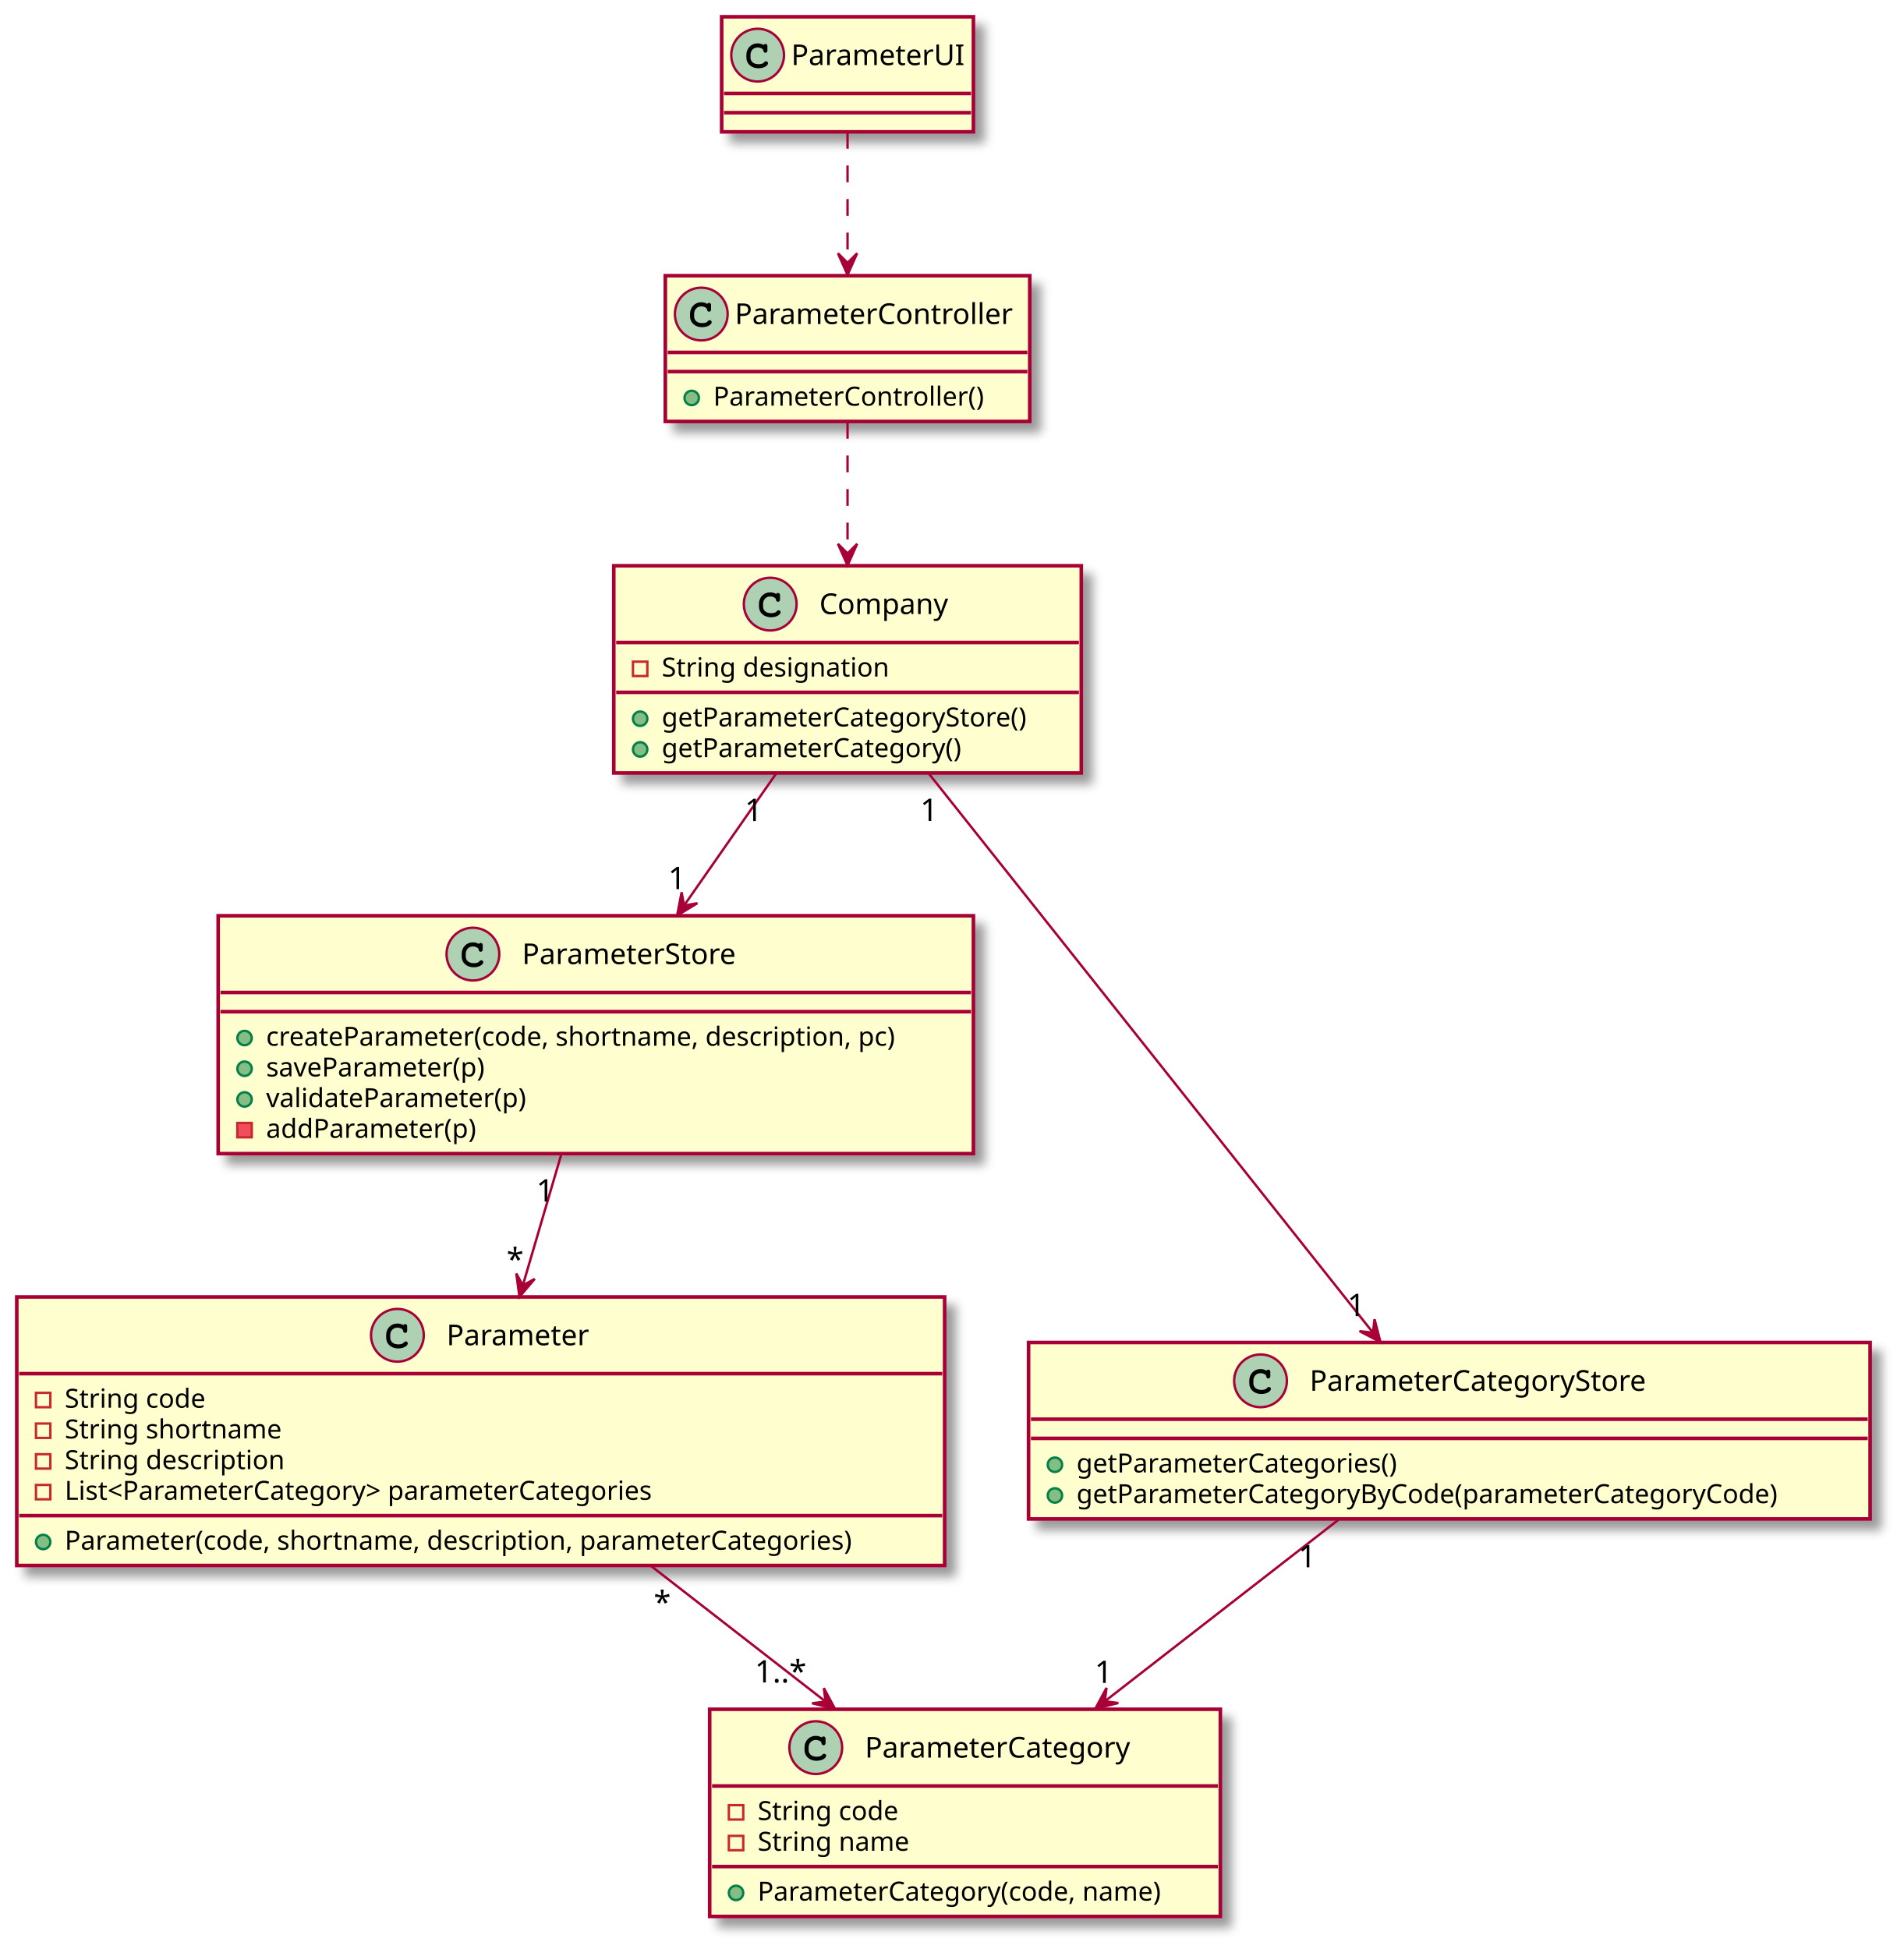
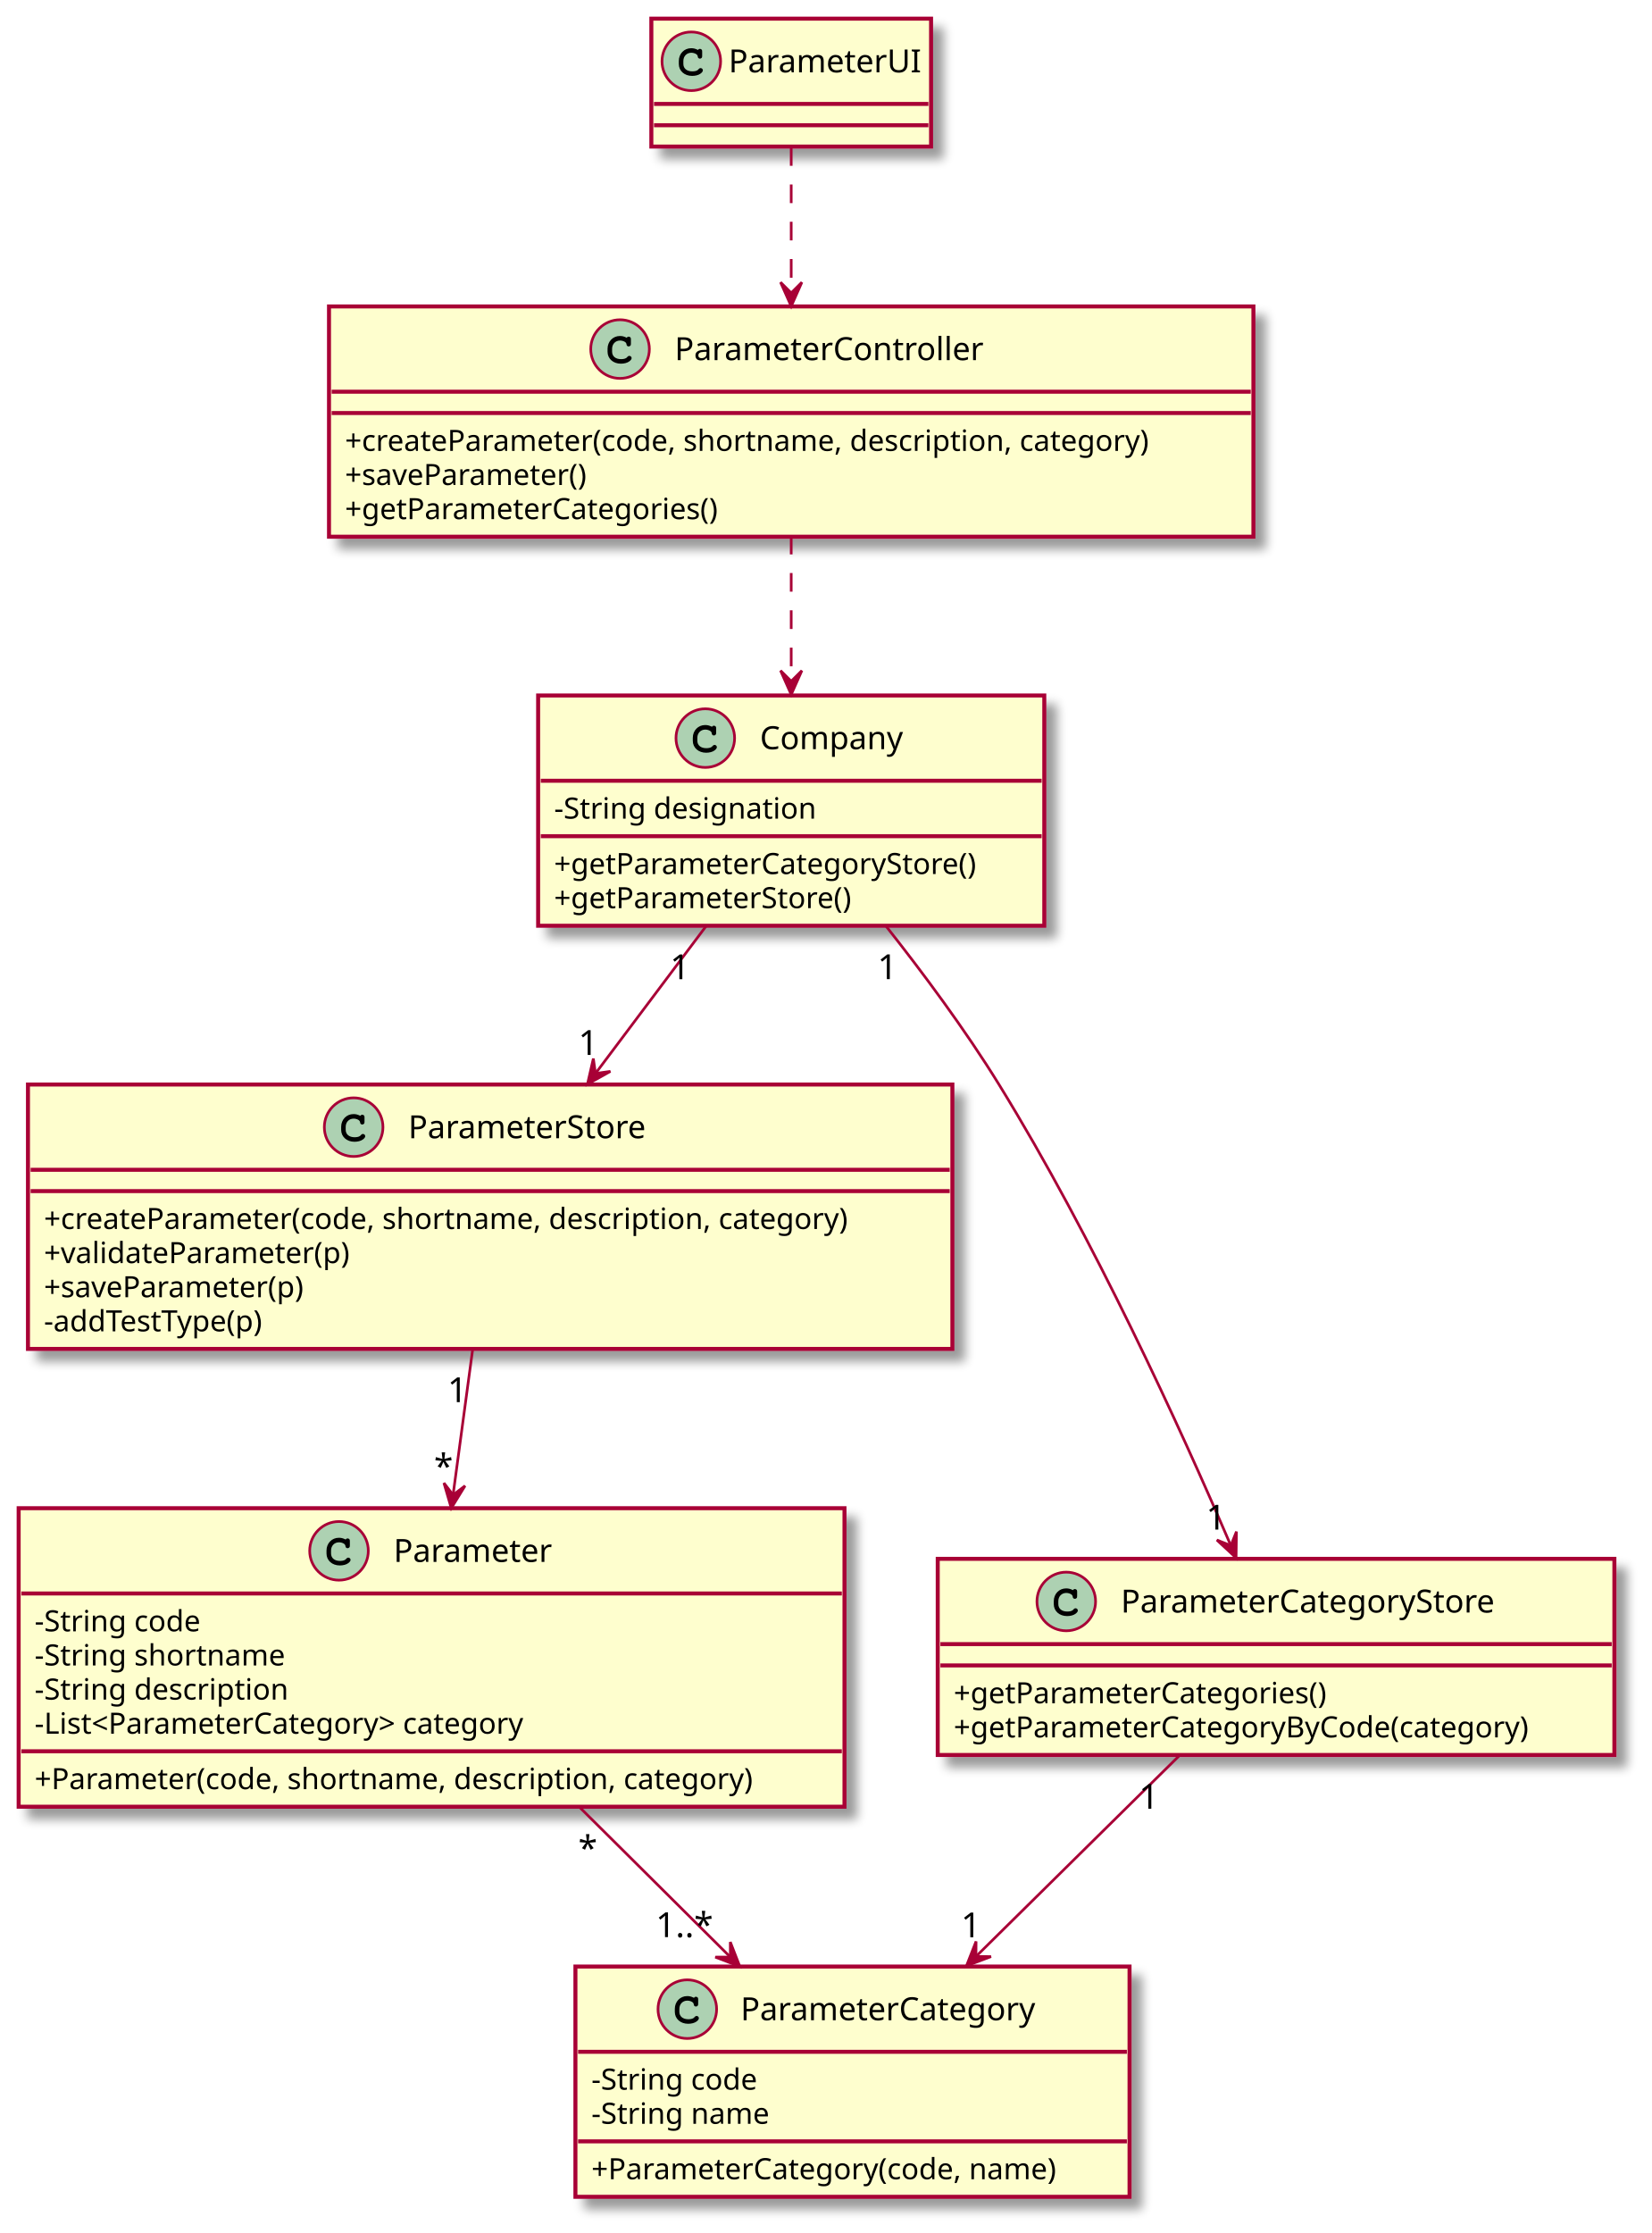
- <svg xmlns="http://www.w3.org/2000/svg" contentScriptType="application/ecmascript" contentStyleType="text/css" height="813px" preserveAspectRatio="none" style="width:794px;height:813px;" version="1.1" viewBox="0 0 794 813" width="794px" zoomAndPan="magnify">
+ <svg xmlns="http://www.w3.org/2000/svg" contentScriptType="application/ecmascript" contentStyleType="text/css" height="838px" preserveAspectRatio="none" style="width:620px;height:838px;" version="1.1" viewBox="0 0 620 838" width="620px" zoomAndPan="magnify">
  <defs>
-     <filter height="300%" id="fo7h1v8dbl5k0" width="300%" x="-1" y="-1">
+     <filter height="300%" id="f1gu02fppuasmq" width="300%" x="-1" y="-1">
      <feGaussianBlur result="blurOut" stdDeviation="2.0" />
      <feColorMatrix in="blurOut" result="blurOut2" type="matrix" values="0 0 0 0 0 0 0 0 0 0 0 0 0 0 0 0 0 0 .4 0" />
      <feOffset dx="4.0" dy="4.0" in="blurOut2" result="blurOut3" />
      <feBlend in="SourceGraphic" in2="blurOut3" mode="normal" />
    </filter>
  </defs>
  <g>
-     <rect codeLine="1" fill="#FEFECE" filter="url(#fo7h1v8dbl5k0)" height="86.414" id="Company" style="stroke:#A80036;stroke-width:1.5;" width="195" x="256" y="236" />
-     <ellipse cx="321.25" cy="252" fill="#ADD1B2" rx="11" ry="11" style="stroke:#A80036;stroke-width:1.0;" />
-     <path d="M323.594,247.672 C322.656,247.234 322.062,247.094 321.188,247.094 C318.562,247.094 316.562,249.172 316.562,251.891 L316.562,253.016 C316.562,255.594 318.672,257.484 321.562,257.484 C322.781,257.484 323.938,257.188 324.688,256.641 C325.266,256.234 325.594,255.781 325.594,255.391 C325.594,254.938 325.203,254.547 324.734,254.547 C324.516,254.547 324.312,254.625 324.125,254.812 C323.672,255.297 323.672,255.297 323.484,255.391 C323.062,255.656 322.375,255.781 321.609,255.781 C319.562,255.781 318.266,254.688 318.266,252.984 L318.266,251.891 C318.266,250.109 319.516,248.797 321.25,248.797 C321.828,248.797 322.438,248.953 322.906,249.203 C323.391,249.484 323.562,249.703 323.656,250.109 C323.719,250.516 323.75,250.641 323.891,250.766 C324.031,250.906 324.266,251.016 324.484,251.016 C324.75,251.016 325.016,250.875 325.188,250.656 C325.297,250.5 325.328,250.312 325.328,249.891 L325.328,248.469 C325.328,248.031 325.312,247.906 325.219,247.75 C325.062,247.484 324.781,247.344 324.484,247.344 C324.188,247.344 323.984,247.438 323.766,247.75 L323.594,247.672 Z " fill="#000000" />
-     <text fill="#000000" font-family="sans-serif" font-size="12" lengthAdjust="spacing" textLength="56" x="341.75" y="256.154">Company</text>
-     <line style="stroke:#A80036;stroke-width:1.5;" x1="257" x2="450" y1="268" y2="268" />
-     <rect fill="none" height="6" style="stroke:#C82930;stroke-width:1.0;" width="6" x="264" y="276" />
-     <text fill="#000000" font-family="sans-serif" font-size="11" lengthAdjust="spacing" textLength="103" x="276" y="282.21">String designation</text>
-     <line style="stroke:#A80036;stroke-width:1.5;" x1="257" x2="450" y1="288.805" y2="288.805" />
-     <ellipse cx="267" cy="299.805" fill="#84BE84" rx="3" ry="3" style="stroke:#038048;stroke-width:1.0;" />
-     <text fill="#000000" font-family="sans-serif" font-size="11" lengthAdjust="spacing" textLength="169" x="276" y="303.015">getParameterCategoryStore()</text>
-     <ellipse cx="267" cy="312.609" fill="#84BE84" rx="3" ry="3" style="stroke:#038048;stroke-width:1.0;" />
-     <text fill="#000000" font-family="sans-serif" font-size="11" lengthAdjust="spacing" textLength="138" x="276" y="315.82">getParameterCategory()</text>
-     <rect codeLine="6" fill="#FEFECE" filter="url(#fo7h1v8dbl5k0)" height="112.023" id="Parameter" style="stroke:#A80036;stroke-width:1.5;" width="387" x="7" y="541" />
-     <ellipse cx="165.75" cy="557" fill="#ADD1B2" rx="11" ry="11" style="stroke:#A80036;stroke-width:1.0;" />
-     <path d="M168.094,552.672 C167.156,552.234 166.562,552.094 165.688,552.094 C163.062,552.094 161.062,554.172 161.062,556.891 L161.062,558.016 C161.062,560.594 163.172,562.484 166.062,562.484 C167.281,562.484 168.438,562.188 169.188,561.641 C169.766,561.234 170.094,560.781 170.094,560.391 C170.094,559.938 169.703,559.547 169.234,559.547 C169.016,559.547 168.812,559.625 168.625,559.812 C168.172,560.297 168.172,560.297 167.984,560.391 C167.562,560.656 166.875,560.781 166.109,560.781 C164.062,560.781 162.766,559.688 162.766,557.984 L162.766,556.891 C162.766,555.109 164.016,553.797 165.75,553.797 C166.328,553.797 166.938,553.953 167.406,554.203 C167.891,554.484 168.062,554.703 168.156,555.109 C168.219,555.516 168.25,555.641 168.391,555.766 C168.531,555.906 168.766,556.016 168.984,556.016 C169.25,556.016 169.516,555.875 169.688,555.656 C169.797,555.5 169.828,555.312 169.828,554.891 L169.828,553.469 C169.828,553.031 169.812,552.906 169.719,552.75 C169.562,552.484 169.281,552.344 168.984,552.344 C168.688,552.344 168.484,552.438 168.266,552.75 L168.094,552.672 Z " fill="#000000" />
-     <text fill="#000000" font-family="sans-serif" font-size="12" lengthAdjust="spacing" textLength="61" x="186.25" y="561.154">Parameter</text>
-     <line style="stroke:#A80036;stroke-width:1.5;" x1="8" x2="393" y1="573" y2="573" />
-     <rect fill="none" height="6" style="stroke:#C82930;stroke-width:1.0;" width="6" x="15" y="581" />
-     <text fill="#000000" font-family="sans-serif" font-size="11" lengthAdjust="spacing" textLength="65" x="27" y="587.21">String code</text>
-     <rect fill="none" height="6" style="stroke:#C82930;stroke-width:1.0;" width="6" x="15" y="593.805" />
-     <text fill="#000000" font-family="sans-serif" font-size="11" lengthAdjust="spacing" textLength="98" x="27" y="600.015">String shortname</text>
-     <rect fill="none" height="6" style="stroke:#C82930;stroke-width:1.0;" width="6" x="15" y="606.609" />
-     <text fill="#000000" font-family="sans-serif" font-size="11" lengthAdjust="spacing" textLength="99" x="27" y="612.82">String description</text>
-     <rect fill="none" height="6" style="stroke:#C82930;stroke-width:1.0;" width="6" x="15" y="619.414" />
-     <text fill="#000000" font-family="sans-serif" font-size="11" lengthAdjust="spacing" textLength="274" x="27" y="625.625">List&lt;ParameterCategory&gt; parameterCategories</text>
-     <line style="stroke:#A80036;stroke-width:1.5;" x1="8" x2="393" y1="632.219" y2="632.219" />
-     <ellipse cx="18" cy="643.219" fill="#84BE84" rx="3" ry="3" style="stroke:#038048;stroke-width:1.0;" />
-     <text fill="#000000" font-family="sans-serif" font-size="11" lengthAdjust="spacing" textLength="361" x="27" y="646.429">Parameter(code, shortname, description, parameterCategories)</text>
-     <rect codeLine="13" fill="#FEFECE" filter="url(#fo7h1v8dbl5k0)" height="99.219" id="ParameterStore" style="stroke:#A80036;stroke-width:1.5;" width="315" x="91" y="382" />
-     <ellipse cx="197.25" cy="398" fill="#ADD1B2" rx="11" ry="11" style="stroke:#A80036;stroke-width:1.0;" />
-     <path d="M199.594,393.672 C198.656,393.234 198.062,393.094 197.188,393.094 C194.562,393.094 192.562,395.172 192.562,397.891 L192.562,399.016 C192.562,401.594 194.672,403.484 197.562,403.484 C198.781,403.484 199.938,403.188 200.688,402.641 C201.266,402.234 201.594,401.781 201.594,401.391 C201.594,400.938 201.203,400.547 200.734,400.547 C200.516,400.547 200.312,400.625 200.125,400.812 C199.672,401.297 199.672,401.297 199.484,401.391 C199.062,401.656 198.375,401.781 197.609,401.781 C195.562,401.781 194.266,400.688 194.266,398.984 L194.266,397.891 C194.266,396.109 195.516,394.797 197.25,394.797 C197.828,394.797 198.438,394.953 198.906,395.203 C199.391,395.484 199.562,395.703 199.656,396.109 C199.719,396.516 199.75,396.641 199.891,396.766 C200.031,396.906 200.266,397.016 200.484,397.016 C200.75,397.016 201.016,396.875 201.188,396.656 C201.297,396.5 201.328,396.312 201.328,395.891 L201.328,394.469 C201.328,394.031 201.312,393.906 201.219,393.75 C201.062,393.484 200.781,393.344 200.484,393.344 C200.188,393.344 199.984,393.438 199.766,393.75 L199.594,393.672 Z " fill="#000000" />
-     <text fill="#000000" font-family="sans-serif" font-size="12" lengthAdjust="spacing" textLength="94" x="217.75" y="402.154">ParameterStore</text>
-     <line style="stroke:#A80036;stroke-width:1.5;" x1="92" x2="405" y1="414" y2="414" />
-     <line style="stroke:#A80036;stroke-width:1.5;" x1="92" x2="405" y1="422" y2="422" />
-     <ellipse cx="102" cy="433" fill="#84BE84" rx="3" ry="3" style="stroke:#038048;stroke-width:1.0;" />
-     <text fill="#000000" font-family="sans-serif" font-size="11" lengthAdjust="spacing" textLength="289" x="111" y="436.21">createParameter(code, shortname, description, pc)</text>
-     <ellipse cx="102" cy="445.805" fill="#84BE84" rx="3" ry="3" style="stroke:#038048;stroke-width:1.0;" />
-     <text fill="#000000" font-family="sans-serif" font-size="11" lengthAdjust="spacing" textLength="102" x="111" y="449.015">saveParameter(p)</text>
-     <ellipse cx="102" cy="458.609" fill="#84BE84" rx="3" ry="3" style="stroke:#038048;stroke-width:1.0;" />
-     <text fill="#000000" font-family="sans-serif" font-size="11" lengthAdjust="spacing" textLength="120" x="111" y="461.82">validateParameter(p)</text>
-     <rect fill="#F24D5C" height="6" style="stroke:#C82930;stroke-width:1.0;" width="6" x="99" y="468.414" />
-     <text fill="#000000" font-family="sans-serif" font-size="11" lengthAdjust="spacing" textLength="95" x="111" y="474.625">addParameter(p)</text>
-     <rect codeLine="20" fill="#FEFECE" filter="url(#fo7h1v8dbl5k0)" height="60.805" id="ParameterController" style="stroke:#A80036;stroke-width:1.5;" width="152" x="277.5" y="115" />
-     <ellipse cx="292.5" cy="131" fill="#ADD1B2" rx="11" ry="11" style="stroke:#A80036;stroke-width:1.0;" />
-     <path d="M294.844,126.672 C293.906,126.234 293.312,126.094 292.438,126.094 C289.812,126.094 287.812,128.172 287.812,130.891 L287.812,132.016 C287.812,134.594 289.922,136.484 292.812,136.484 C294.031,136.484 295.188,136.188 295.938,135.641 C296.516,135.234 296.844,134.781 296.844,134.391 C296.844,133.938 296.453,133.547 295.984,133.547 C295.766,133.547 295.562,133.625 295.375,133.812 C294.922,134.297 294.922,134.297 294.734,134.391 C294.312,134.656 293.625,134.781 292.859,134.781 C290.812,134.781 289.516,133.688 289.516,131.984 L289.516,130.891 C289.516,129.109 290.766,127.797 292.5,127.797 C293.078,127.797 293.688,127.953 294.156,128.203 C294.641,128.484 294.812,128.703 294.906,129.109 C294.969,129.516 295,129.641 295.141,129.766 C295.281,129.906 295.516,130.016 295.734,130.016 C296,130.016 296.266,129.875 296.438,129.656 C296.547,129.5 296.578,129.312 296.578,128.891 L296.578,127.469 C296.578,127.031 296.562,126.906 296.469,126.75 C296.312,126.484 296.031,126.344 295.734,126.344 C295.438,126.344 295.234,126.438 295.016,126.75 L294.844,126.672 Z " fill="#000000" />
-     <text fill="#000000" font-family="sans-serif" font-size="12" lengthAdjust="spacing" textLength="120" x="306.5" y="135.154">ParameterController</text>
-     <line style="stroke:#A80036;stroke-width:1.5;" x1="278.5" x2="428.5" y1="147" y2="147" />
-     <line style="stroke:#A80036;stroke-width:1.5;" x1="278.5" x2="428.5" y1="155" y2="155" />
-     <ellipse cx="288.5" cy="166" fill="#84BE84" rx="3" ry="3" style="stroke:#038048;stroke-width:1.0;" />
-     <text fill="#000000" font-family="sans-serif" font-size="11" lengthAdjust="spacing" textLength="122" x="297.5" y="169.21">ParameterController()</text>
-     <rect codeLine="23" fill="#FEFECE" filter="url(#fo7h1v8dbl5k0)" height="86.414" id="ParameterCategory" style="stroke:#A80036;stroke-width:1.5;" width="213" x="296" y="713" />
-     <ellipse cx="340.25" cy="729" fill="#ADD1B2" rx="11" ry="11" style="stroke:#A80036;stroke-width:1.0;" />
-     <path d="M342.594,724.672 C341.656,724.234 341.062,724.094 340.188,724.094 C337.562,724.094 335.562,726.172 335.562,728.891 L335.562,730.016 C335.562,732.594 337.672,734.484 340.562,734.484 C341.781,734.484 342.938,734.188 343.688,733.641 C344.266,733.234 344.594,732.781 344.594,732.391 C344.594,731.938 344.203,731.547 343.734,731.547 C343.516,731.547 343.312,731.625 343.125,731.812 C342.672,732.297 342.672,732.297 342.484,732.391 C342.062,732.656 341.375,732.781 340.609,732.781 C338.562,732.781 337.266,731.688 337.266,729.984 L337.266,728.891 C337.266,727.109 338.516,725.797 340.25,725.797 C340.828,725.797 341.438,725.953 341.906,726.203 C342.391,726.484 342.562,726.703 342.656,727.109 C342.719,727.516 342.75,727.641 342.891,727.766 C343.031,727.906 343.266,728.016 343.484,728.016 C343.75,728.016 344.016,727.875 344.188,727.656 C344.297,727.5 344.328,727.312 344.328,726.891 L344.328,725.469 C344.328,725.031 344.312,724.906 344.219,724.75 C344.062,724.484 343.781,724.344 343.484,724.344 C343.188,724.344 342.984,724.438 342.766,724.75 L342.594,724.672 Z " fill="#000000" />
-     <text fill="#000000" font-family="sans-serif" font-size="12" lengthAdjust="spacing" textLength="116" x="360.75" y="733.154">ParameterCategory</text>
-     <line style="stroke:#A80036;stroke-width:1.5;" x1="297" x2="508" y1="745" y2="745" />
-     <rect fill="none" height="6" style="stroke:#C82930;stroke-width:1.0;" width="6" x="304" y="753" />
-     <text fill="#000000" font-family="sans-serif" font-size="11" lengthAdjust="spacing" textLength="65" x="316" y="759.21">String code</text>
-     <rect fill="none" height="6" style="stroke:#C82930;stroke-width:1.0;" width="6" x="304" y="765.805" />
-     <text fill="#000000" font-family="sans-serif" font-size="11" lengthAdjust="spacing" textLength="70" x="316" y="772.015">String name</text>
-     <line style="stroke:#A80036;stroke-width:1.5;" x1="297" x2="508" y1="778.609" y2="778.609" />
-     <ellipse cx="307" cy="789.609" fill="#84BE84" rx="3" ry="3" style="stroke:#038048;stroke-width:1.0;" />
-     <text fill="#000000" font-family="sans-serif" font-size="11" lengthAdjust="spacing" textLength="187" x="316" y="792.82">ParameterCategory(code, name)</text>
-     <rect codeLine="29" fill="#FEFECE" filter="url(#fo7h1v8dbl5k0)" height="73.609" id="ParameterCategoryStore" style="stroke:#A80036;stroke-width:1.5;" width="351" x="429" y="560" />
-     <ellipse cx="525.75" cy="576" fill="#ADD1B2" rx="11" ry="11" style="stroke:#A80036;stroke-width:1.0;" />
-     <path d="M528.094,571.672 C527.156,571.234 526.562,571.094 525.688,571.094 C523.062,571.094 521.062,573.172 521.062,575.891 L521.062,577.016 C521.062,579.594 523.172,581.484 526.062,581.484 C527.281,581.484 528.438,581.188 529.188,580.641 C529.766,580.234 530.094,579.781 530.094,579.391 C530.094,578.938 529.703,578.547 529.234,578.547 C529.016,578.547 528.812,578.625 528.625,578.812 C528.172,579.297 528.172,579.297 527.984,579.391 C527.562,579.656 526.875,579.781 526.109,579.781 C524.062,579.781 522.766,578.688 522.766,576.984 L522.766,575.891 C522.766,574.109 524.016,572.797 525.75,572.797 C526.328,572.797 526.938,572.953 527.406,573.203 C527.891,573.484 528.062,573.703 528.156,574.109 C528.219,574.516 528.25,574.641 528.391,574.766 C528.531,574.906 528.766,575.016 528.984,575.016 C529.25,575.016 529.516,574.875 529.688,574.656 C529.797,574.5 529.828,574.312 529.828,573.891 L529.828,572.469 C529.828,572.031 529.812,571.906 529.719,571.75 C529.562,571.484 529.281,571.344 528.984,571.344 C528.688,571.344 528.484,571.438 528.266,571.75 L528.094,571.672 Z " fill="#000000" />
-     <text fill="#000000" font-family="sans-serif" font-size="12" lengthAdjust="spacing" textLength="149" x="546.25" y="580.154">ParameterCategoryStore</text>
-     <line style="stroke:#A80036;stroke-width:1.5;" x1="430" x2="779" y1="592" y2="592" />
-     <line style="stroke:#A80036;stroke-width:1.5;" x1="430" x2="779" y1="600" y2="600" />
-     <ellipse cx="440" cy="611" fill="#84BE84" rx="3" ry="3" style="stroke:#038048;stroke-width:1.0;" />
-     <text fill="#000000" font-family="sans-serif" font-size="11" lengthAdjust="spacing" textLength="148" x="449" y="614.21">getParameterCategories()</text>
-     <ellipse cx="440" cy="623.805" fill="#84BE84" rx="3" ry="3" style="stroke:#038048;stroke-width:1.0;" />
-     <text fill="#000000" font-family="sans-serif" font-size="11" lengthAdjust="spacing" textLength="325" x="449" y="627.015">getParameterCategoryByCode(parameterCategoryCode)</text>
-     <rect fill="#FEFECE" filter="url(#fo7h1v8dbl5k0)" height="48" id="ParameterUI" style="stroke:#A80036;stroke-width:1.5;" width="105" x="301" y="7" />
-     <ellipse cx="316" cy="23" fill="#ADD1B2" rx="11" ry="11" style="stroke:#A80036;stroke-width:1.0;" />
-     <path d="M318.344,18.672 C317.406,18.234 316.812,18.094 315.938,18.094 C313.312,18.094 311.312,20.172 311.312,22.891 L311.312,24.016 C311.312,26.594 313.422,28.484 316.312,28.484 C317.531,28.484 318.688,28.188 319.438,27.641 C320.016,27.234 320.344,26.781 320.344,26.391 C320.344,25.938 319.953,25.547 319.484,25.547 C319.266,25.547 319.062,25.625 318.875,25.812 C318.422,26.297 318.422,26.297 318.234,26.391 C317.812,26.656 317.125,26.781 316.359,26.781 C314.312,26.781 313.016,25.688 313.016,23.984 L313.016,22.891 C313.016,21.109 314.266,19.797 316,19.797 C316.578,19.797 317.188,19.953 317.656,20.203 C318.141,20.484 318.312,20.703 318.406,21.109 C318.469,21.516 318.5,21.641 318.641,21.766 C318.781,21.906 319.016,22.016 319.234,22.016 C319.5,22.016 319.766,21.875 319.938,21.656 C320.047,21.5 320.078,21.312 320.078,20.891 L320.078,19.469 C320.078,19.031 320.062,18.906 319.969,18.75 C319.812,18.484 319.531,18.344 319.234,18.344 C318.938,18.344 318.734,18.438 318.516,18.75 L318.344,18.672 Z " fill="#000000" />
-     <text fill="#000000" font-family="sans-serif" font-size="12" lengthAdjust="spacing" textLength="73" x="330" y="27.154">ParameterUI</text>
-     <line style="stroke:#A80036;stroke-width:1.5;" x1="302" x2="405" y1="39" y2="39" />
-     <line style="stroke:#A80036;stroke-width:1.5;" x1="302" x2="405" y1="47" y2="47" />
-     <path codeLine="34" d="M353.5,55.038 C353.5,70.65 353.5,91.582 353.5,109.273 " fill="none" id="ParameterUI-to-ParameterController" style="stroke:#A80036;stroke-width:1.0;stroke-dasharray:7.0,7.0;" />
-     <polygon fill="#A80036" points="353.5,114.65,357.5,105.65,353.5,109.65,349.5,105.65,353.5,114.65" style="stroke:#A80036;stroke-width:1.0;" />
-     <path codeLine="35" d="M353.5,176.011 C353.5,192.139 353.5,212.496 353.5,230.774 " fill="none" id="ParameterController-to-Company" style="stroke:#A80036;stroke-width:1.0;stroke-dasharray:7.0,7.0;" />
-     <polygon fill="#A80036" points="353.5,235.869,357.5,226.869,353.5,230.869,349.5,226.869,353.5,235.869" style="stroke:#A80036;stroke-width:1.0;" />
-     <path codeLine="36" d="M323.972,322.323 C312.062,339.395 298.186,359.283 285.605,377.317 " fill="none" id="Company-to-ParameterStore" style="stroke:#A80036;stroke-width:1.0;" />
-     <polygon fill="#A80036" points="282.436,381.859,290.866,376.766,285.297,377.758,284.304,372.189,282.436,381.859" style="stroke:#A80036;stroke-width:1.0;" />
-     <text fill="#000000" font-family="sans-serif" font-size="13" lengthAdjust="spacing" textLength="8" x="310.628" y="342.467">1</text>
-     <text fill="#000000" font-family="sans-serif" font-size="13" lengthAdjust="spacing" textLength="8" x="278.646" y="370.884">1</text>
-     <path codeLine="37" d="M234.228,481.113 C229.176,498.321 223.432,517.888 218.134,535.934 " fill="none" id="ParameterStore-to-Parameter" style="stroke:#A80036;stroke-width:1.0;" />
-     <polygon fill="#A80036" points="216.652,540.981,223.026,533.472,218.061,536.183,215.35,531.219,216.652,540.981" style="stroke:#A80036;stroke-width:1.0;" />
-     <text fill="#000000" font-family="sans-serif" font-size="13" lengthAdjust="spacing" textLength="8" x="223.659" y="501.205">1</text>
-     <text fill="#000000" font-family="sans-serif" font-size="13" lengthAdjust="spacing" textLength="7" x="211.273" y="529.917">*</text>
-     <path codeLine="38" d="M387.091,322.289 C435.619,383.385 524.735,495.578 572.41,555.6 " fill="none" id="Company-to-ParameterCategoryStore" style="stroke:#A80036;stroke-width:1.0;" />
-     <polygon fill="#A80036" points="575.77,559.83,573.307,550.294,572.661,555.914,567.041,555.268,575.77,559.83" style="stroke:#A80036;stroke-width:1.0;" />
-     <text fill="#000000" font-family="sans-serif" font-size="13" lengthAdjust="spacing" textLength="8" x="383.807" y="342.428">1</text>
-     <text fill="#000000" font-family="sans-serif" font-size="13" lengthAdjust="spacing" textLength="8" x="561.94" y="548.987">1</text>
-     <path codeLine="39" d="M558.157,634.019 C529.285,656.459 491.886,685.526 460.983,709.545 " fill="none" id="ParameterCategoryStore-to-ParameterCategory" style="stroke:#A80036;stroke-width:1.0;" />
-     <polygon fill="#A80036" points="456.862,712.749,466.423,710.386,460.81,709.681,461.515,704.068,456.862,712.749" style="stroke:#A80036;stroke-width:1.0;" />
-     <text fill="#000000" font-family="sans-serif" font-size="13" lengthAdjust="spacing" textLength="8" x="541.504" y="653.783">1</text>
-     <text fill="#000000" font-family="sans-serif" font-size="13" lengthAdjust="spacing" textLength="8" x="456.574" y="702.023">1</text>
-     <path codeLine="40" d="M271.434,653.132 C295.192,671.597 321.392,691.961 344.083,709.597 " fill="none" id="Parameter-to-ParameterCategory" style="stroke:#A80036;stroke-width:1.0;" />
-     <polygon fill="#A80036" points="348.277,712.857,343.626,704.175,344.329,709.788,338.716,710.492,348.277,712.857" style="stroke:#A80036;stroke-width:1.0;" />
-     <text fill="#000000" font-family="sans-serif" font-size="13" lengthAdjust="spacing" textLength="7" x="272.652" y="672.961">*</text>
-     <text fill="#000000" font-family="sans-serif" font-size="13" lengthAdjust="spacing" textLength="23" x="314.802" y="701.83">1..*</text>
+     <rect codeLine="3" fill="#FEFECE" filter="url(#f1gu02fppuasmq)" height="86.414" id="Company" style="stroke:#A80036;stroke-width:1.5;" width="190" x="202" y="261" />
+     <ellipse cx="264.75" cy="277" fill="#ADD1B2" rx="11" ry="11" style="stroke:#A80036;stroke-width:1.0;" />
+     <path d="M267.094,272.672 C266.156,272.234 265.562,272.094 264.688,272.094 C262.062,272.094 260.062,274.172 260.062,276.891 L260.062,278.016 C260.062,280.594 262.172,282.484 265.062,282.484 C266.281,282.484 267.438,282.188 268.188,281.641 C268.766,281.234 269.094,280.781 269.094,280.391 C269.094,279.938 268.703,279.547 268.234,279.547 C268.016,279.547 267.812,279.625 267.625,279.812 C267.172,280.297 267.172,280.297 266.984,280.391 C266.562,280.656 265.875,280.781 265.109,280.781 C263.062,280.781 261.766,279.688 261.766,277.984 L261.766,276.891 C261.766,275.109 263.016,273.797 264.75,273.797 C265.328,273.797 265.938,273.953 266.406,274.203 C266.891,274.484 267.062,274.703 267.156,275.109 C267.219,275.516 267.25,275.641 267.391,275.766 C267.531,275.906 267.766,276.016 267.984,276.016 C268.25,276.016 268.516,275.875 268.688,275.656 C268.797,275.5 268.828,275.312 268.828,274.891 L268.828,273.469 C268.828,273.031 268.812,272.906 268.719,272.75 C268.562,272.484 268.281,272.344 267.984,272.344 C267.688,272.344 267.484,272.438 267.266,272.75 L267.094,272.672 Z " fill="#000000" />
+     <text fill="#000000" font-family="sans-serif" font-size="12" lengthAdjust="spacing" textLength="56" x="285.25" y="281.154">Company</text>
+     <line style="stroke:#A80036;stroke-width:1.5;" x1="203" x2="391" y1="293" y2="293" />
+     <text fill="#000000" font-family="sans-serif" font-size="11" lengthAdjust="spacing" textLength="107" x="208" y="307.21">-String designation</text>
+     <line style="stroke:#A80036;stroke-width:1.5;" x1="203" x2="391" y1="313.805" y2="313.805" />
+     <text fill="#000000" font-family="sans-serif" font-size="11" lengthAdjust="spacing" textLength="178" x="208" y="328.015">+getParameterCategoryStore()</text>
+     <text fill="#000000" font-family="sans-serif" font-size="11" lengthAdjust="spacing" textLength="126" x="208" y="340.82">+getParameterStore()</text>
+     <rect codeLine="10" fill="#FEFECE" filter="url(#f1gu02fppuasmq)" height="99.219" id="ParameterStore" style="stroke:#A80036;stroke-width:1.5;" width="347" x="10.5" y="407" />
+     <ellipse cx="132.75" cy="423" fill="#ADD1B2" rx="11" ry="11" style="stroke:#A80036;stroke-width:1.0;" />
+     <path d="M135.094,418.672 C134.156,418.234 133.562,418.094 132.688,418.094 C130.062,418.094 128.062,420.172 128.062,422.891 L128.062,424.016 C128.062,426.594 130.172,428.484 133.062,428.484 C134.281,428.484 135.438,428.188 136.188,427.641 C136.766,427.234 137.094,426.781 137.094,426.391 C137.094,425.938 136.703,425.547 136.234,425.547 C136.016,425.547 135.812,425.625 135.625,425.812 C135.172,426.297 135.172,426.297 134.984,426.391 C134.562,426.656 133.875,426.781 133.109,426.781 C131.062,426.781 129.766,425.688 129.766,423.984 L129.766,422.891 C129.766,421.109 131.016,419.797 132.75,419.797 C133.328,419.797 133.938,419.953 134.406,420.203 C134.891,420.484 135.062,420.703 135.156,421.109 C135.219,421.516 135.25,421.641 135.391,421.766 C135.531,421.906 135.766,422.016 135.984,422.016 C136.25,422.016 136.516,421.875 136.688,421.656 C136.797,421.5 136.828,421.312 136.828,420.891 L136.828,419.469 C136.828,419.031 136.812,418.906 136.719,418.75 C136.562,418.484 136.281,418.344 135.984,418.344 C135.688,418.344 135.484,418.438 135.266,418.75 L135.094,418.672 Z " fill="#000000" />
+     <text fill="#000000" font-family="sans-serif" font-size="12" lengthAdjust="spacing" textLength="94" x="153.25" y="427.154">ParameterStore</text>
+     <line style="stroke:#A80036;stroke-width:1.5;" x1="11.5" x2="356.5" y1="439" y2="439" />
+     <line style="stroke:#A80036;stroke-width:1.5;" x1="11.5" x2="356.5" y1="447" y2="447" />
+     <text fill="#000000" font-family="sans-serif" font-size="11" lengthAdjust="spacing" textLength="335" x="16.5" y="461.21">+createParameter(code, shortname, description, category)</text>
+     <text fill="#000000" font-family="sans-serif" font-size="11" lengthAdjust="spacing" textLength="129" x="16.5" y="474.015">+validateParameter(p)</text>
+     <text fill="#000000" font-family="sans-serif" font-size="11" lengthAdjust="spacing" textLength="111" x="16.5" y="486.82">+saveParameter(p)</text>
+     <text fill="#000000" font-family="sans-serif" font-size="11" lengthAdjust="spacing" textLength="94" x="16.5" y="499.625">-addTestType(p)</text>
+     <rect codeLine="17" fill="#FEFECE" filter="url(#f1gu02fppuasmq)" height="73.609" id="ParameterCategoryStore" style="stroke:#A80036;stroke-width:1.5;" width="254" x="352" y="585" />
+     <ellipse cx="400.25" cy="601" fill="#ADD1B2" rx="11" ry="11" style="stroke:#A80036;stroke-width:1.0;" />
+     <path d="M402.594,596.672 C401.656,596.234 401.062,596.094 400.188,596.094 C397.562,596.094 395.562,598.172 395.562,600.891 L395.562,602.016 C395.562,604.594 397.672,606.484 400.562,606.484 C401.781,606.484 402.938,606.188 403.688,605.641 C404.266,605.234 404.594,604.781 404.594,604.391 C404.594,603.938 404.203,603.547 403.734,603.547 C403.516,603.547 403.312,603.625 403.125,603.812 C402.672,604.297 402.672,604.297 402.484,604.391 C402.062,604.656 401.375,604.781 400.609,604.781 C398.562,604.781 397.266,603.688 397.266,601.984 L397.266,600.891 C397.266,599.109 398.516,597.797 400.25,597.797 C400.828,597.797 401.438,597.953 401.906,598.203 C402.391,598.484 402.562,598.703 402.656,599.109 C402.719,599.516 402.75,599.641 402.891,599.766 C403.031,599.906 403.266,600.016 403.484,600.016 C403.75,600.016 404.016,599.875 404.188,599.656 C404.297,599.5 404.328,599.312 404.328,598.891 L404.328,597.469 C404.328,597.031 404.312,596.906 404.219,596.75 C404.062,596.484 403.781,596.344 403.484,596.344 C403.188,596.344 402.984,596.438 402.766,596.75 L402.594,596.672 Z " fill="#000000" />
+     <text fill="#000000" font-family="sans-serif" font-size="12" lengthAdjust="spacing" textLength="149" x="420.75" y="605.154">ParameterCategoryStore</text>
+     <line style="stroke:#A80036;stroke-width:1.5;" x1="353" x2="605" y1="617" y2="617" />
+     <line style="stroke:#A80036;stroke-width:1.5;" x1="353" x2="605" y1="625" y2="625" />
+     <text fill="#000000" font-family="sans-serif" font-size="11" lengthAdjust="spacing" textLength="157" x="358" y="639.21">+getParameterCategories()</text>
+     <text fill="#000000" font-family="sans-serif" font-size="11" lengthAdjust="spacing" textLength="242" x="358" y="652.015">+getParameterCategoryByCode(category)</text>
+     <rect codeLine="22" fill="#FEFECE" filter="url(#f1gu02fppuasmq)" height="112.023" id="Parameter" style="stroke:#A80036;stroke-width:1.5;" width="310" x="7" y="566" />
+     <ellipse cx="127.25" cy="582" fill="#ADD1B2" rx="11" ry="11" style="stroke:#A80036;stroke-width:1.0;" />
+     <path d="M129.594,577.672 C128.656,577.234 128.062,577.094 127.188,577.094 C124.562,577.094 122.562,579.172 122.562,581.891 L122.562,583.016 C122.562,585.594 124.672,587.484 127.562,587.484 C128.781,587.484 129.938,587.188 130.688,586.641 C131.266,586.234 131.594,585.781 131.594,585.391 C131.594,584.938 131.203,584.547 130.734,584.547 C130.516,584.547 130.312,584.625 130.125,584.812 C129.672,585.297 129.672,585.297 129.484,585.391 C129.062,585.656 128.375,585.781 127.609,585.781 C125.562,585.781 124.266,584.688 124.266,582.984 L124.266,581.891 C124.266,580.109 125.516,578.797 127.25,578.797 C127.828,578.797 128.438,578.953 128.906,579.203 C129.391,579.484 129.562,579.703 129.656,580.109 C129.719,580.516 129.75,580.641 129.891,580.766 C130.031,580.906 130.266,581.016 130.484,581.016 C130.75,581.016 131.016,580.875 131.188,580.656 C131.297,580.5 131.328,580.312 131.328,579.891 L131.328,578.469 C131.328,578.031 131.312,577.906 131.219,577.75 C131.062,577.484 130.781,577.344 130.484,577.344 C130.188,577.344 129.984,577.438 129.766,577.75 L129.594,577.672 Z " fill="#000000" />
+     <text fill="#000000" font-family="sans-serif" font-size="12" lengthAdjust="spacing" textLength="61" x="147.75" y="586.154">Parameter</text>
+     <line style="stroke:#A80036;stroke-width:1.5;" x1="8" x2="316" y1="598" y2="598" />
+     <text fill="#000000" font-family="sans-serif" font-size="11" lengthAdjust="spacing" textLength="69" x="13" y="612.21">-String code</text>
+     <text fill="#000000" font-family="sans-serif" font-size="11" lengthAdjust="spacing" textLength="102" x="13" y="625.015">-String shortname</text>
+     <text fill="#000000" font-family="sans-serif" font-size="11" lengthAdjust="spacing" textLength="103" x="13" y="637.82">-String description</text>
+     <text fill="#000000" font-family="sans-serif" font-size="11" lengthAdjust="spacing" textLength="206" x="13" y="650.625">-List&lt;ParameterCategory&gt; category</text>
+     <line style="stroke:#A80036;stroke-width:1.5;" x1="8" x2="316" y1="657.219" y2="657.219" />
+     <text fill="#000000" font-family="sans-serif" font-size="11" lengthAdjust="spacing" textLength="298" x="13" y="671.429">+Parameter(code, shortname, description, category)</text>
+     <rect codeLine="30" fill="#FEFECE" filter="url(#f1gu02fppuasmq)" height="86.414" id="ParameterCategory" style="stroke:#A80036;stroke-width:1.5;" width="208" x="216" y="738" />
+     <ellipse cx="258" cy="754" fill="#ADD1B2" rx="11" ry="11" style="stroke:#A80036;stroke-width:1.0;" />
+     <path d="M260.344,749.672 C259.406,749.234 258.812,749.094 257.938,749.094 C255.312,749.094 253.312,751.172 253.312,753.891 L253.312,755.016 C253.312,757.594 255.422,759.484 258.312,759.484 C259.531,759.484 260.688,759.188 261.438,758.641 C262.016,758.234 262.344,757.781 262.344,757.391 C262.344,756.938 261.953,756.547 261.484,756.547 C261.266,756.547 261.062,756.625 260.875,756.812 C260.422,757.297 260.422,757.297 260.234,757.391 C259.812,757.656 259.125,757.781 258.359,757.781 C256.312,757.781 255.016,756.688 255.016,754.984 L255.016,753.891 C255.016,752.109 256.266,750.797 258,750.797 C258.578,750.797 259.188,750.953 259.656,751.203 C260.141,751.484 260.312,751.703 260.406,752.109 C260.469,752.516 260.5,752.641 260.641,752.766 C260.781,752.906 261.016,753.016 261.234,753.016 C261.5,753.016 261.766,752.875 261.938,752.656 C262.047,752.5 262.078,752.312 262.078,751.891 L262.078,750.469 C262.078,750.031 262.062,749.906 261.969,749.75 C261.812,749.484 261.531,749.344 261.234,749.344 C260.938,749.344 260.734,749.438 260.516,749.75 L260.344,749.672 Z " fill="#000000" />
+     <text fill="#000000" font-family="sans-serif" font-size="12" lengthAdjust="spacing" textLength="116" x="278" y="758.154">ParameterCategory</text>
+     <line style="stroke:#A80036;stroke-width:1.5;" x1="217" x2="423" y1="770" y2="770" />
+     <text fill="#000000" font-family="sans-serif" font-size="11" lengthAdjust="spacing" textLength="69" x="222" y="784.21">-String code</text>
+     <text fill="#000000" font-family="sans-serif" font-size="11" lengthAdjust="spacing" textLength="74" x="222" y="797.015">-String name</text>
+     <line style="stroke:#A80036;stroke-width:1.5;" x1="217" x2="423" y1="803.609" y2="803.609" />
+     <text fill="#000000" font-family="sans-serif" font-size="11" lengthAdjust="spacing" textLength="196" x="222" y="817.82">+ParameterCategory(code, name)</text>
+     <rect codeLine="36" fill="#FEFECE" filter="url(#f1gu02fppuasmq)" height="48" id="ParameterUI" style="stroke:#A80036;stroke-width:1.5;" width="105" x="244.5" y="7" />
+     <ellipse cx="259.5" cy="23" fill="#ADD1B2" rx="11" ry="11" style="stroke:#A80036;stroke-width:1.0;" />
+     <path d="M261.844,18.672 C260.906,18.234 260.312,18.094 259.438,18.094 C256.812,18.094 254.812,20.172 254.812,22.891 L254.812,24.016 C254.812,26.594 256.922,28.484 259.812,28.484 C261.031,28.484 262.188,28.188 262.938,27.641 C263.516,27.234 263.844,26.781 263.844,26.391 C263.844,25.938 263.453,25.547 262.984,25.547 C262.766,25.547 262.562,25.625 262.375,25.812 C261.922,26.297 261.922,26.297 261.734,26.391 C261.312,26.656 260.625,26.781 259.859,26.781 C257.812,26.781 256.516,25.688 256.516,23.984 L256.516,22.891 C256.516,21.109 257.766,19.797 259.5,19.797 C260.078,19.797 260.688,19.953 261.156,20.203 C261.641,20.484 261.812,20.703 261.906,21.109 C261.969,21.516 262,21.641 262.141,21.766 C262.281,21.906 262.516,22.016 262.734,22.016 C263,22.016 263.266,21.875 263.438,21.656 C263.547,21.5 263.578,21.312 263.578,20.891 L263.578,19.469 C263.578,19.031 263.562,18.906 263.469,18.75 C263.312,18.484 263.031,18.344 262.734,18.344 C262.438,18.344 262.234,18.438 262.016,18.75 L261.844,18.672 Z " fill="#000000" />
+     <text fill="#000000" font-family="sans-serif" font-size="12" lengthAdjust="spacing" textLength="73" x="273.5" y="27.154">ParameterUI</text>
+     <line style="stroke:#A80036;stroke-width:1.5;" x1="245.5" x2="348.5" y1="39" y2="39" />
+     <line style="stroke:#A80036;stroke-width:1.5;" x1="245.5" x2="348.5" y1="47" y2="47" />
+     <rect codeLine="39" fill="#FEFECE" filter="url(#f1gu02fppuasmq)" height="86.414" id="ParameterController" style="stroke:#A80036;stroke-width:1.5;" width="347" x="123.5" y="115" />
+     <ellipse cx="232.75" cy="131" fill="#ADD1B2" rx="11" ry="11" style="stroke:#A80036;stroke-width:1.0;" />
+     <path d="M235.094,126.672 C234.156,126.234 233.562,126.094 232.688,126.094 C230.062,126.094 228.062,128.172 228.062,130.891 L228.062,132.016 C228.062,134.594 230.172,136.484 233.062,136.484 C234.281,136.484 235.438,136.188 236.188,135.641 C236.766,135.234 237.094,134.781 237.094,134.391 C237.094,133.938 236.703,133.547 236.234,133.547 C236.016,133.547 235.812,133.625 235.625,133.812 C235.172,134.297 235.172,134.297 234.984,134.391 C234.562,134.656 233.875,134.781 233.109,134.781 C231.062,134.781 229.766,133.688 229.766,131.984 L229.766,130.891 C229.766,129.109 231.016,127.797 232.75,127.797 C233.328,127.797 233.938,127.953 234.406,128.203 C234.891,128.484 235.062,128.703 235.156,129.109 C235.219,129.516 235.25,129.641 235.391,129.766 C235.531,129.906 235.766,130.016 235.984,130.016 C236.25,130.016 236.516,129.875 236.688,129.656 C236.797,129.5 236.828,129.312 236.828,128.891 L236.828,127.469 C236.828,127.031 236.812,126.906 236.719,126.75 C236.562,126.484 236.281,126.344 235.984,126.344 C235.688,126.344 235.484,126.438 235.266,126.75 L235.094,126.672 Z " fill="#000000" />
+     <text fill="#000000" font-family="sans-serif" font-size="12" lengthAdjust="spacing" textLength="120" x="253.25" y="135.154">ParameterController</text>
+     <line style="stroke:#A80036;stroke-width:1.5;" x1="124.5" x2="469.5" y1="147" y2="147" />
+     <line style="stroke:#A80036;stroke-width:1.5;" x1="124.5" x2="469.5" y1="155" y2="155" />
+     <text fill="#000000" font-family="sans-serif" font-size="11" lengthAdjust="spacing" textLength="335" x="129.5" y="169.21">+createParameter(code, shortname, description, category)</text>
+     <text fill="#000000" font-family="sans-serif" font-size="11" lengthAdjust="spacing" textLength="104" x="129.5" y="182.015">+saveParameter()</text>
+     <text fill="#000000" font-family="sans-serif" font-size="11" lengthAdjust="spacing" textLength="157" x="129.5" y="194.82">+getParameterCategories()</text>
+     <path codeLine="45" d="M297,55.219 C297,70.514 297,91.087 297,109.734 " fill="none" id="ParameterUI-to-ParameterController" style="stroke:#A80036;stroke-width:1.0;stroke-dasharray:7.0,7.0;" />
+     <polygon fill="#A80036" points="297,114.936,301,105.936,297,109.936,293,105.936,297,114.936" style="stroke:#A80036;stroke-width:1.0;" />
+     <path codeLine="46" d="M297,201.038 C297,218.04 297,237.756 297,255.293 " fill="none" id="ParameterController-to-Company" style="stroke:#A80036;stroke-width:1.0;stroke-dasharray:7.0,7.0;" />
+     <polygon fill="#A80036" points="297,260.661,301,251.661,297,255.661,293,251.661,297,260.661" style="stroke:#A80036;stroke-width:1.0;" />
+     <path codeLine="47" d="M265.222,347.323 C252.296,364.54 237.218,384.621 223.588,402.775 " fill="none" id="Company-to-ParameterStore" style="stroke:#A80036;stroke-width:1.0;" />
+     <polygon fill="#A80036" points="220.521,406.859,229.124,402.064,223.524,402.861,222.727,397.26,220.521,406.859" style="stroke:#A80036;stroke-width:1.0;" />
+     <text fill="#000000" font-family="sans-serif" font-size="13" lengthAdjust="spacing" textLength="8" x="251.52" y="367.467">1</text>
+     <text fill="#000000" font-family="sans-serif" font-size="13" lengthAdjust="spacing" textLength="8" x="217.094" y="395.884">1</text>
+     <path codeLine="48" d="M332.395,347.308 C346.505,365.152 362.362,386.507 375,407 C410.46,464.5 443.057,535.869 461.978,579.921 " fill="none" id="Company-to-ParameterCategoryStore" style="stroke:#A80036;stroke-width:1.0;" />
+     <polygon fill="#A80036" points="463.991,584.626,464.128,574.778,462.024,580.029,456.773,577.925,463.991,584.626" style="stroke:#A80036;stroke-width:1.0;" />
+     <text fill="#000000" font-family="sans-serif" font-size="13" lengthAdjust="spacing" textLength="8" x="329.399" y="367.45">1</text>
+     <text fill="#000000" font-family="sans-serif" font-size="13" lengthAdjust="spacing" textLength="8" x="452.724" y="574.025">1</text>
+     <path codeLine="49" d="M177.459,506.113 C175.143,523.321 172.511,542.888 170.082,560.934 " fill="none" id="ParameterStore-to-Parameter" style="stroke:#A80036;stroke-width:1.0;" />
+     <polygon fill="#A80036" points="169.403,565.981,174.568,557.595,170.07,561.026,166.64,556.528,169.403,565.981" style="stroke:#A80036;stroke-width:1.0;" />
+     <text fill="#000000" font-family="sans-serif" font-size="13" lengthAdjust="spacing" textLength="8" x="167.977" y="526.205">1</text>
+     <text fill="#000000" font-family="sans-serif" font-size="13" lengthAdjust="spacing" textLength="7" x="162.903" y="554.917">*</text>
+     <path codeLine="50" d="M442.522,659.019 C419.982,681.276 390.839,710.052 366.631,733.956 " fill="none" id="ParameterCategoryStore-to-ParameterCategory" style="stroke:#A80036;stroke-width:1.0;" />
+     <polygon fill="#A80036" points="362.79,737.749,372.005,734.272,366.348,734.236,366.384,728.579,362.79,737.749" style="stroke:#A80036;stroke-width:1.0;" />
+     <text fill="#000000" font-family="sans-serif" font-size="13" lengthAdjust="spacing" textLength="8" x="427.565" y="678.783">1</text>
+     <text fill="#000000" font-family="sans-serif" font-size="13" lengthAdjust="spacing" textLength="8" x="360.73" y="727.023">1</text>
+     <path codeLine="51" d="M217.705,678.352 C236.042,696.573 256.218,716.621 273.77,734.063 " fill="none" id="Parameter-to-ParameterCategory" style="stroke:#A80036;stroke-width:1.0;" />
+     <polygon fill="#A80036" points="277.706,737.974,274.141,728.793,274.159,734.449,268.502,734.467,277.706,737.974" style="stroke:#A80036;stroke-width:1.0;" />
+     <text fill="#000000" font-family="sans-serif" font-size="13" lengthAdjust="spacing" textLength="7" x="217.067" y="698.207">*</text>
+     <text fill="#000000" font-family="sans-serif" font-size="13" lengthAdjust="spacing" textLength="23" x="246.133" y="726.966">1..*</text>
  </g>
</svg>
